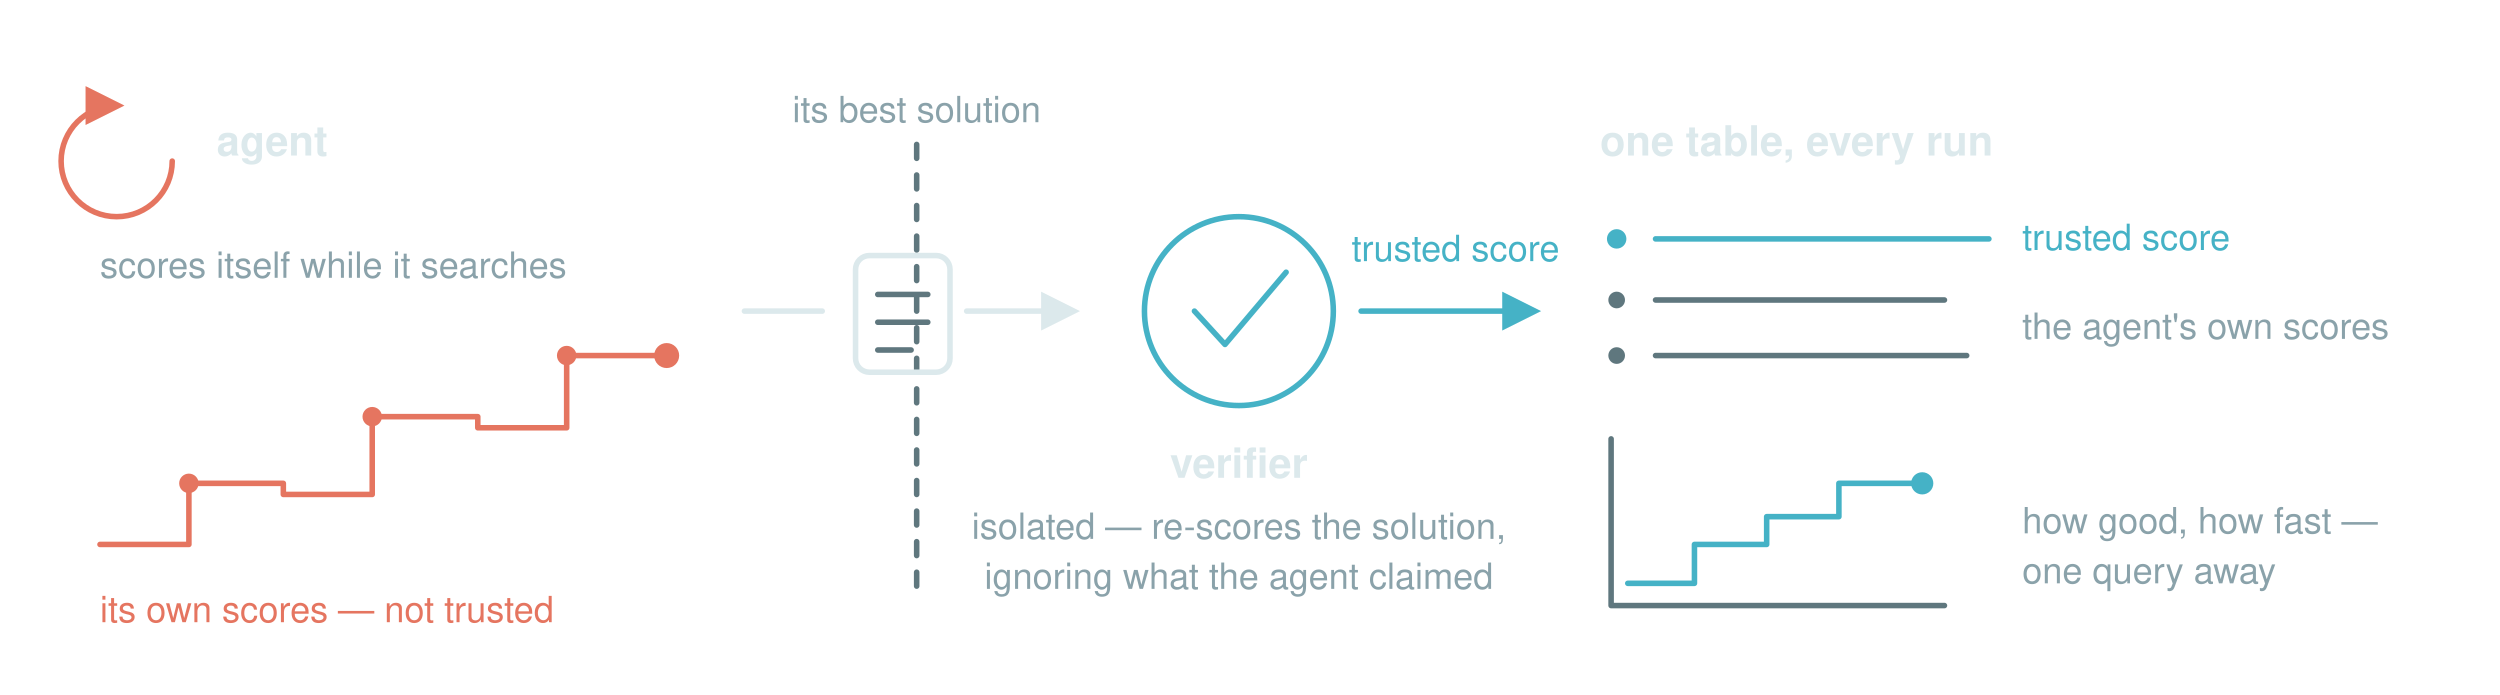
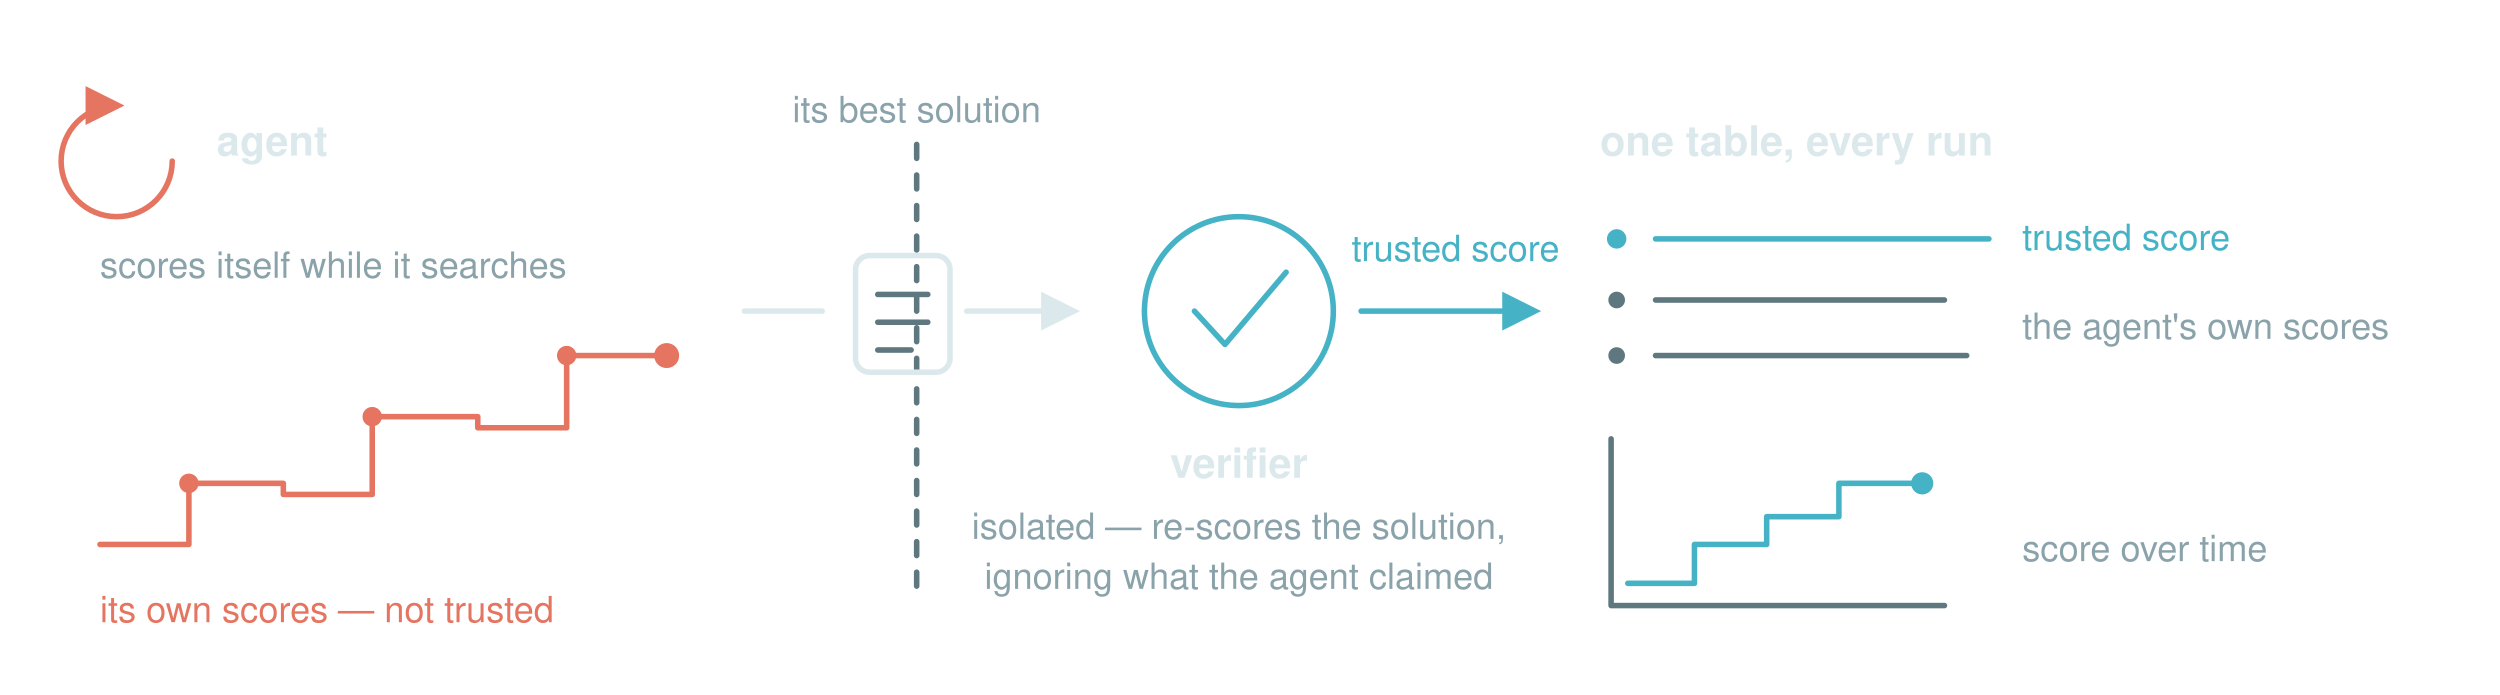
<svg xmlns="http://www.w3.org/2000/svg" viewBox="0 0 900 250" font-family="-apple-system, 'Segoe UI', Helvetica, Arial, sans-serif">
  <style>
    text { font-family: -apple-system, 'Segoe UI', Helvetica, Arial, sans-serif; fill: #DCE9EC; }
    .m { fill: #8AA2AA; } .a { fill: #45B2C6; } .c { fill: #E57560; }
    .lab { font-size: 15px; font-weight: 600; } .sm { font-size: 13px; }
    .draw { stroke: #DCE9EC; stroke-width: 2; fill: none; stroke-linecap: round; stroke-linejoin: round; }
    .draw-f { stroke: #5F777E; stroke-width: 2; fill: none; stroke-linecap: round; stroke-linejoin: round; }
    .draw-a { stroke: #45B2C6; stroke-width: 2; fill: none; stroke-linecap: round; stroke-linejoin: round; }
    .draw-c { stroke: #E57560; stroke-width: 2; fill: none; stroke-linecap: round; stroke-linejoin: round; }
    .dash { stroke-dasharray: 5 6; }
  </style>
  <defs>
    <marker id="m-ink" viewBox="0 0 10 10" refX="8" refY="5" markerWidth="7" markerHeight="7" orient="auto">
      <path d="M0 0 L10 5 L0 10 z" fill="#DCE9EC" />
    </marker>
    <marker id="m-acc" viewBox="0 0 10 10" refX="8" refY="5" markerWidth="7" markerHeight="7" orient="auto">
      <path d="M0 0 L10 5 L0 10 z" fill="#45B2C6" />
    </marker>
    <marker id="m-cor" viewBox="0 0 10 10" refX="8" refY="5" markerWidth="7" markerHeight="7" orient="auto">
      <path d="M0 0 L10 5 L0 10 z" fill="#E57560" />
    </marker>
  </defs>
  <path d="M 62 58 A 20 20 0 1 1 42 38" class="draw-c" marker-end="url(#m-cor)" />
  <text x="78" y="56" class="lab">agent</text>
  <text x="36" y="100" class="sm m">scores itself while it searches</text>
  <polyline points="36,196 68,196 68,174 102,174 102,178 134,178 134,150 172,150 172,154 204,154 204,128 240,128" class="draw-c" />
  <circle cx="68" cy="174" r="3.5" fill="#E57560" />
  <circle cx="134" cy="150" r="3.5" fill="#E57560" />
  <circle cx="204" cy="128" r="3.5" fill="#E57560" />
  <circle cx="240" cy="128" r="4.5" fill="#E57560" />
  <text x="36" y="224" class="sm c">its own scores — not trusted</text>
  <line x1="330" y1="52" x2="330" y2="214" class="draw-f dash" />
  <path d="M 268 112 H 296" class="draw" />
  <rect x="308" y="92" width="34" height="42" rx="5" class="draw" />
  <line x1="316" y1="106" x2="334" y2="106" class="draw-f" />
  <line x1="316" y1="116" x2="334" y2="116" class="draw-f" />
  <line x1="316" y1="126" x2="328" y2="126" class="draw-f" />
  <path d="M 348 112 H 386" class="draw" marker-end="url(#m-ink)" />
  <text x="330" y="44" text-anchor="middle" class="sm m">its best solution</text>
  <circle cx="446" cy="112" r="34" class="draw-a" />
  <path d="M 430 112 l 11 12 l 22 -26" class="draw-a" />
  <text x="446" y="172" text-anchor="middle" class="lab">verifier</text>
  <text x="446" y="194" text-anchor="middle" class="sm m">isolated — re-scores the solution,</text>
  <text x="446" y="212" text-anchor="middle" class="sm m">ignoring what the agent claimed</text>
  <path d="M 490 112 H 552" class="draw-a" marker-end="url(#m-acc)" />
  <text x="524" y="94" text-anchor="middle" class="sm a">trusted score</text>
  <text x="576" y="56" class="lab">one table, every run</text>
  <circle cx="582" cy="86" r="3.5" fill="#45B2C6" />
  <line x1="596" y1="86" x2="716" y2="86" class="draw-a" stroke-width="3" />
  <text x="728" y="90" class="sm a">trusted score</text>
  <circle cx="582" cy="108" r="3" fill="#5F777E" />
  <line x1="596" y1="108" x2="700" y2="108" class="draw-f" />
  <circle cx="582" cy="128" r="3" fill="#5F777E" />
  <line x1="596" y1="128" x2="708" y2="128" class="draw-f" />
  <text x="728" y="122" class="sm m">the agent's own scores</text>
  <path d="M 580 158 V 218 H 700" class="draw-f" />
  <polyline points="586,210 610,210 610,196 636,196 636,186 662,186 662,174 692,174" class="draw-a" />
  <circle cx="692" cy="174" r="4" fill="#45B2C6" />
-   <text x="728" y="192" class="sm m">how good, how fast —</text>
-   <text x="728" y="210" class="sm m">one query away</text>
+   <text x="728" y="202" class="sm m">score over time</text>
</svg>
